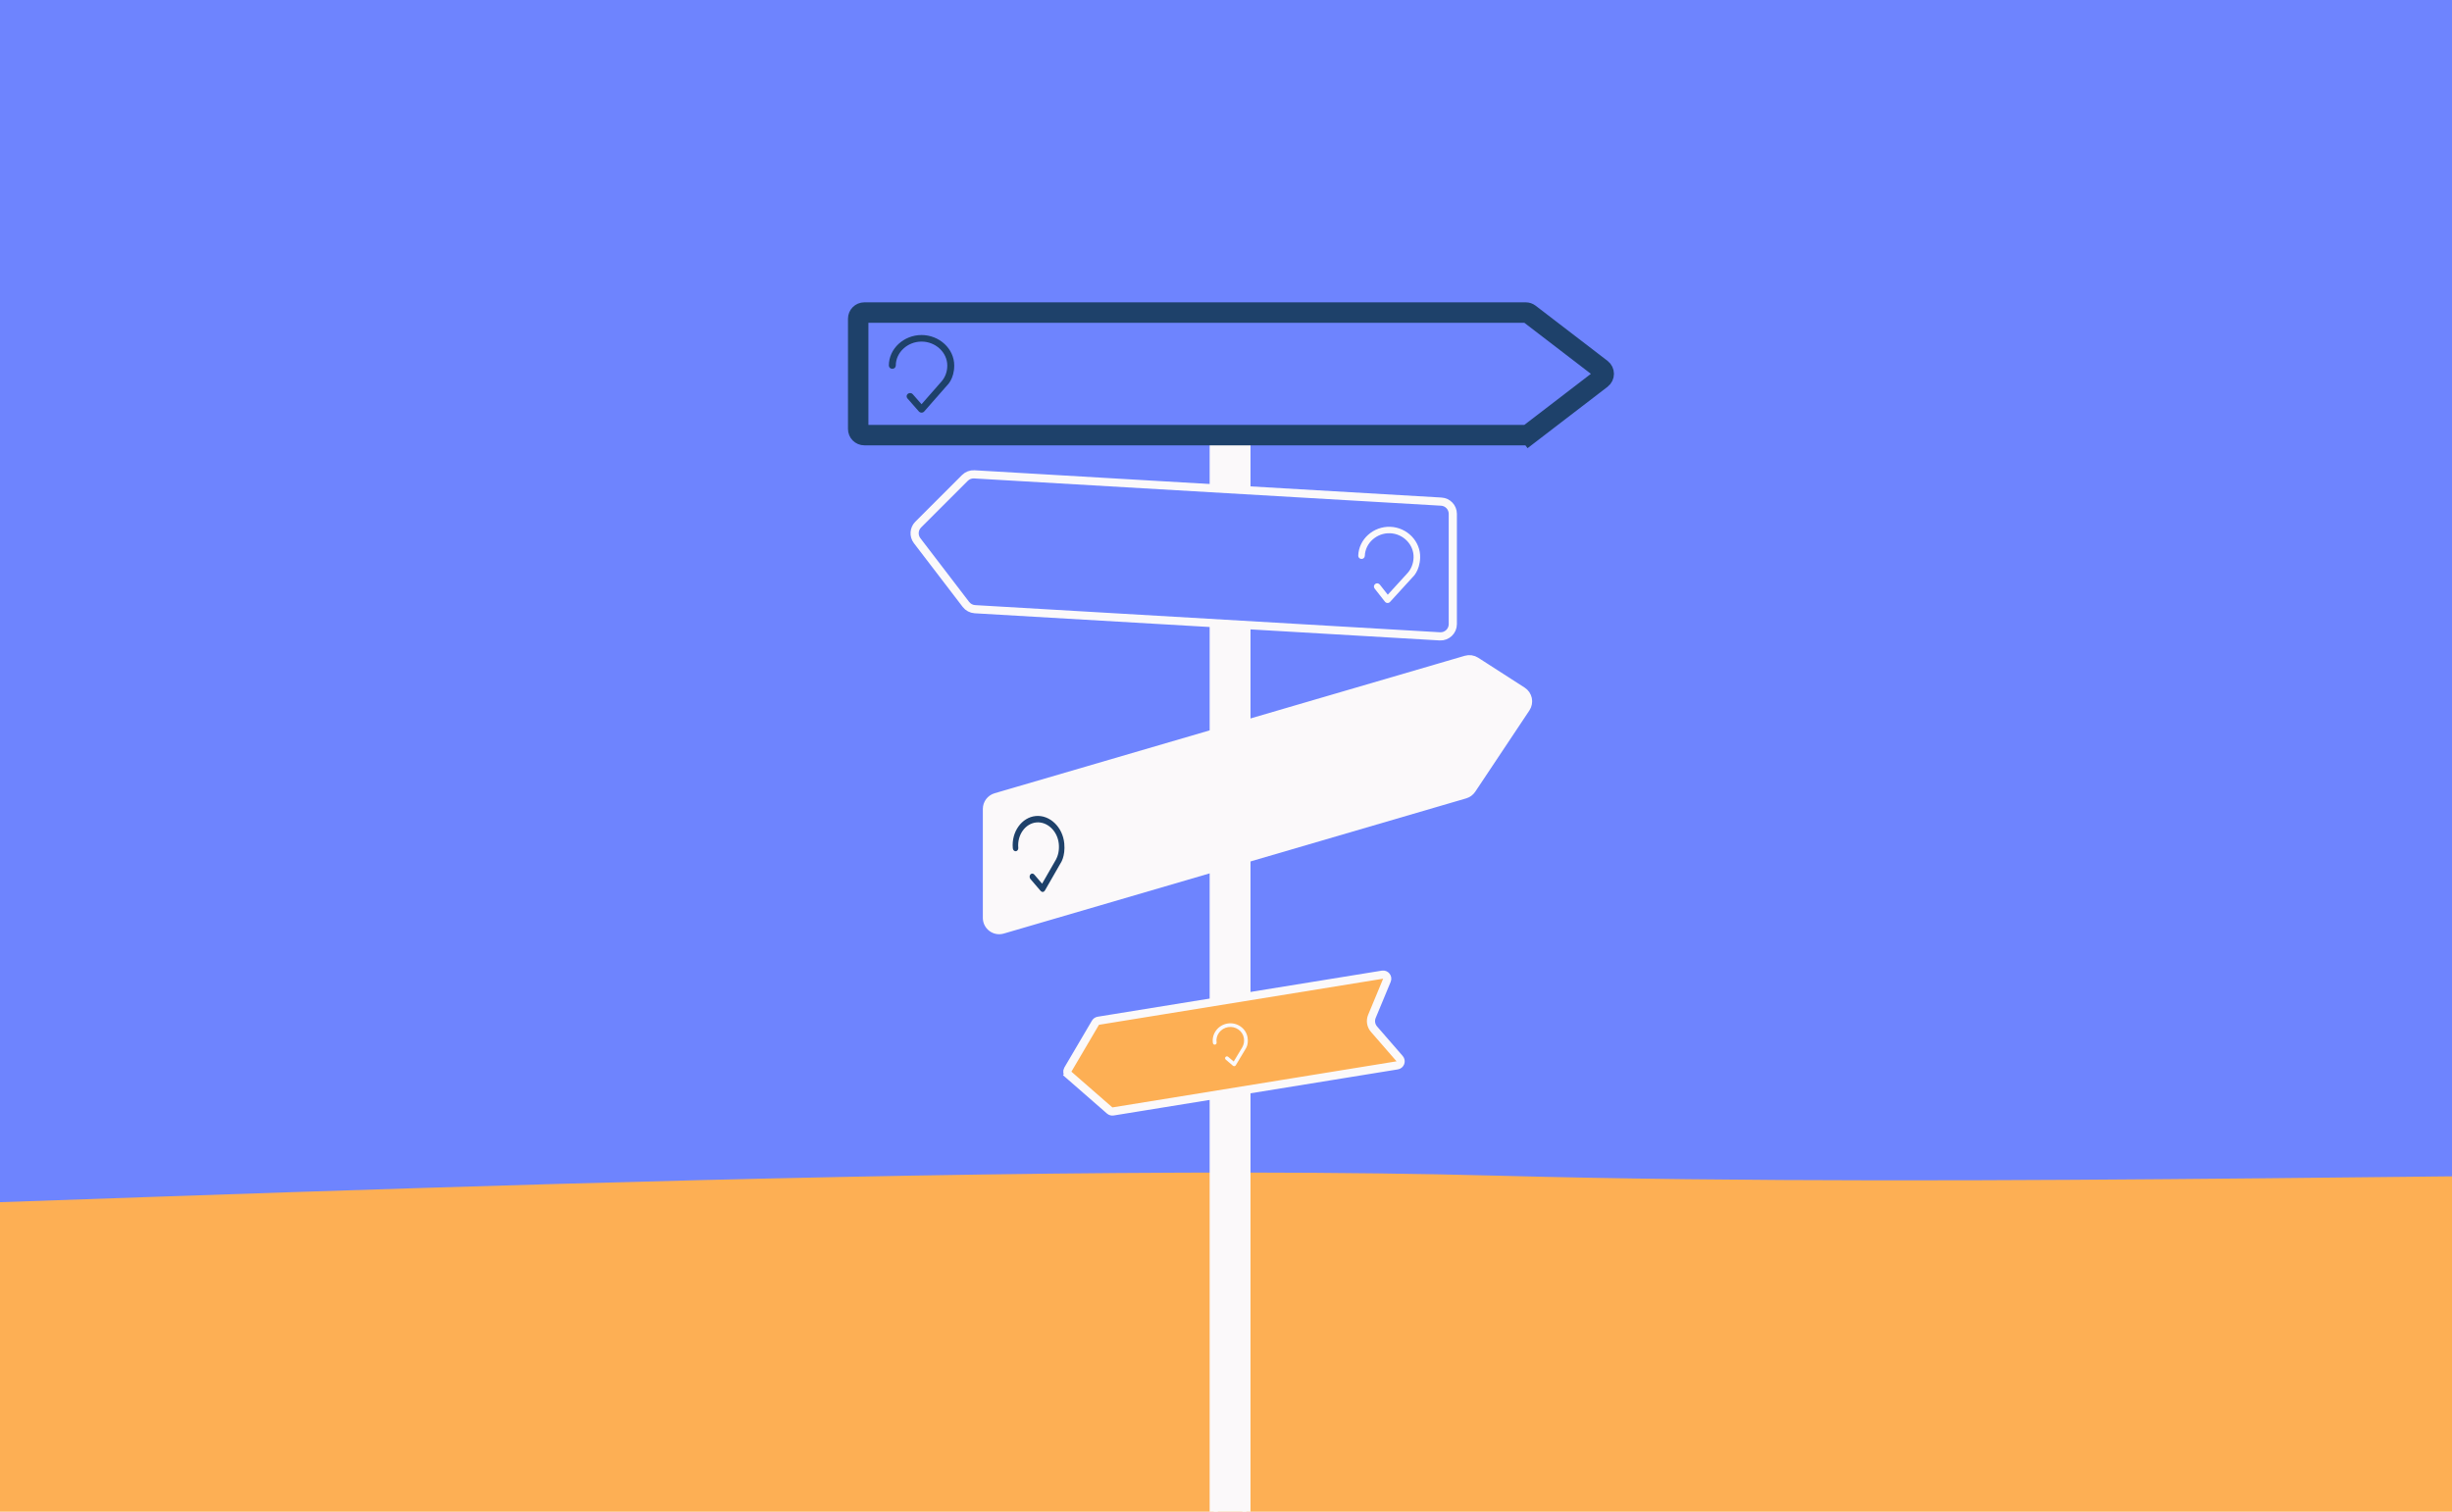
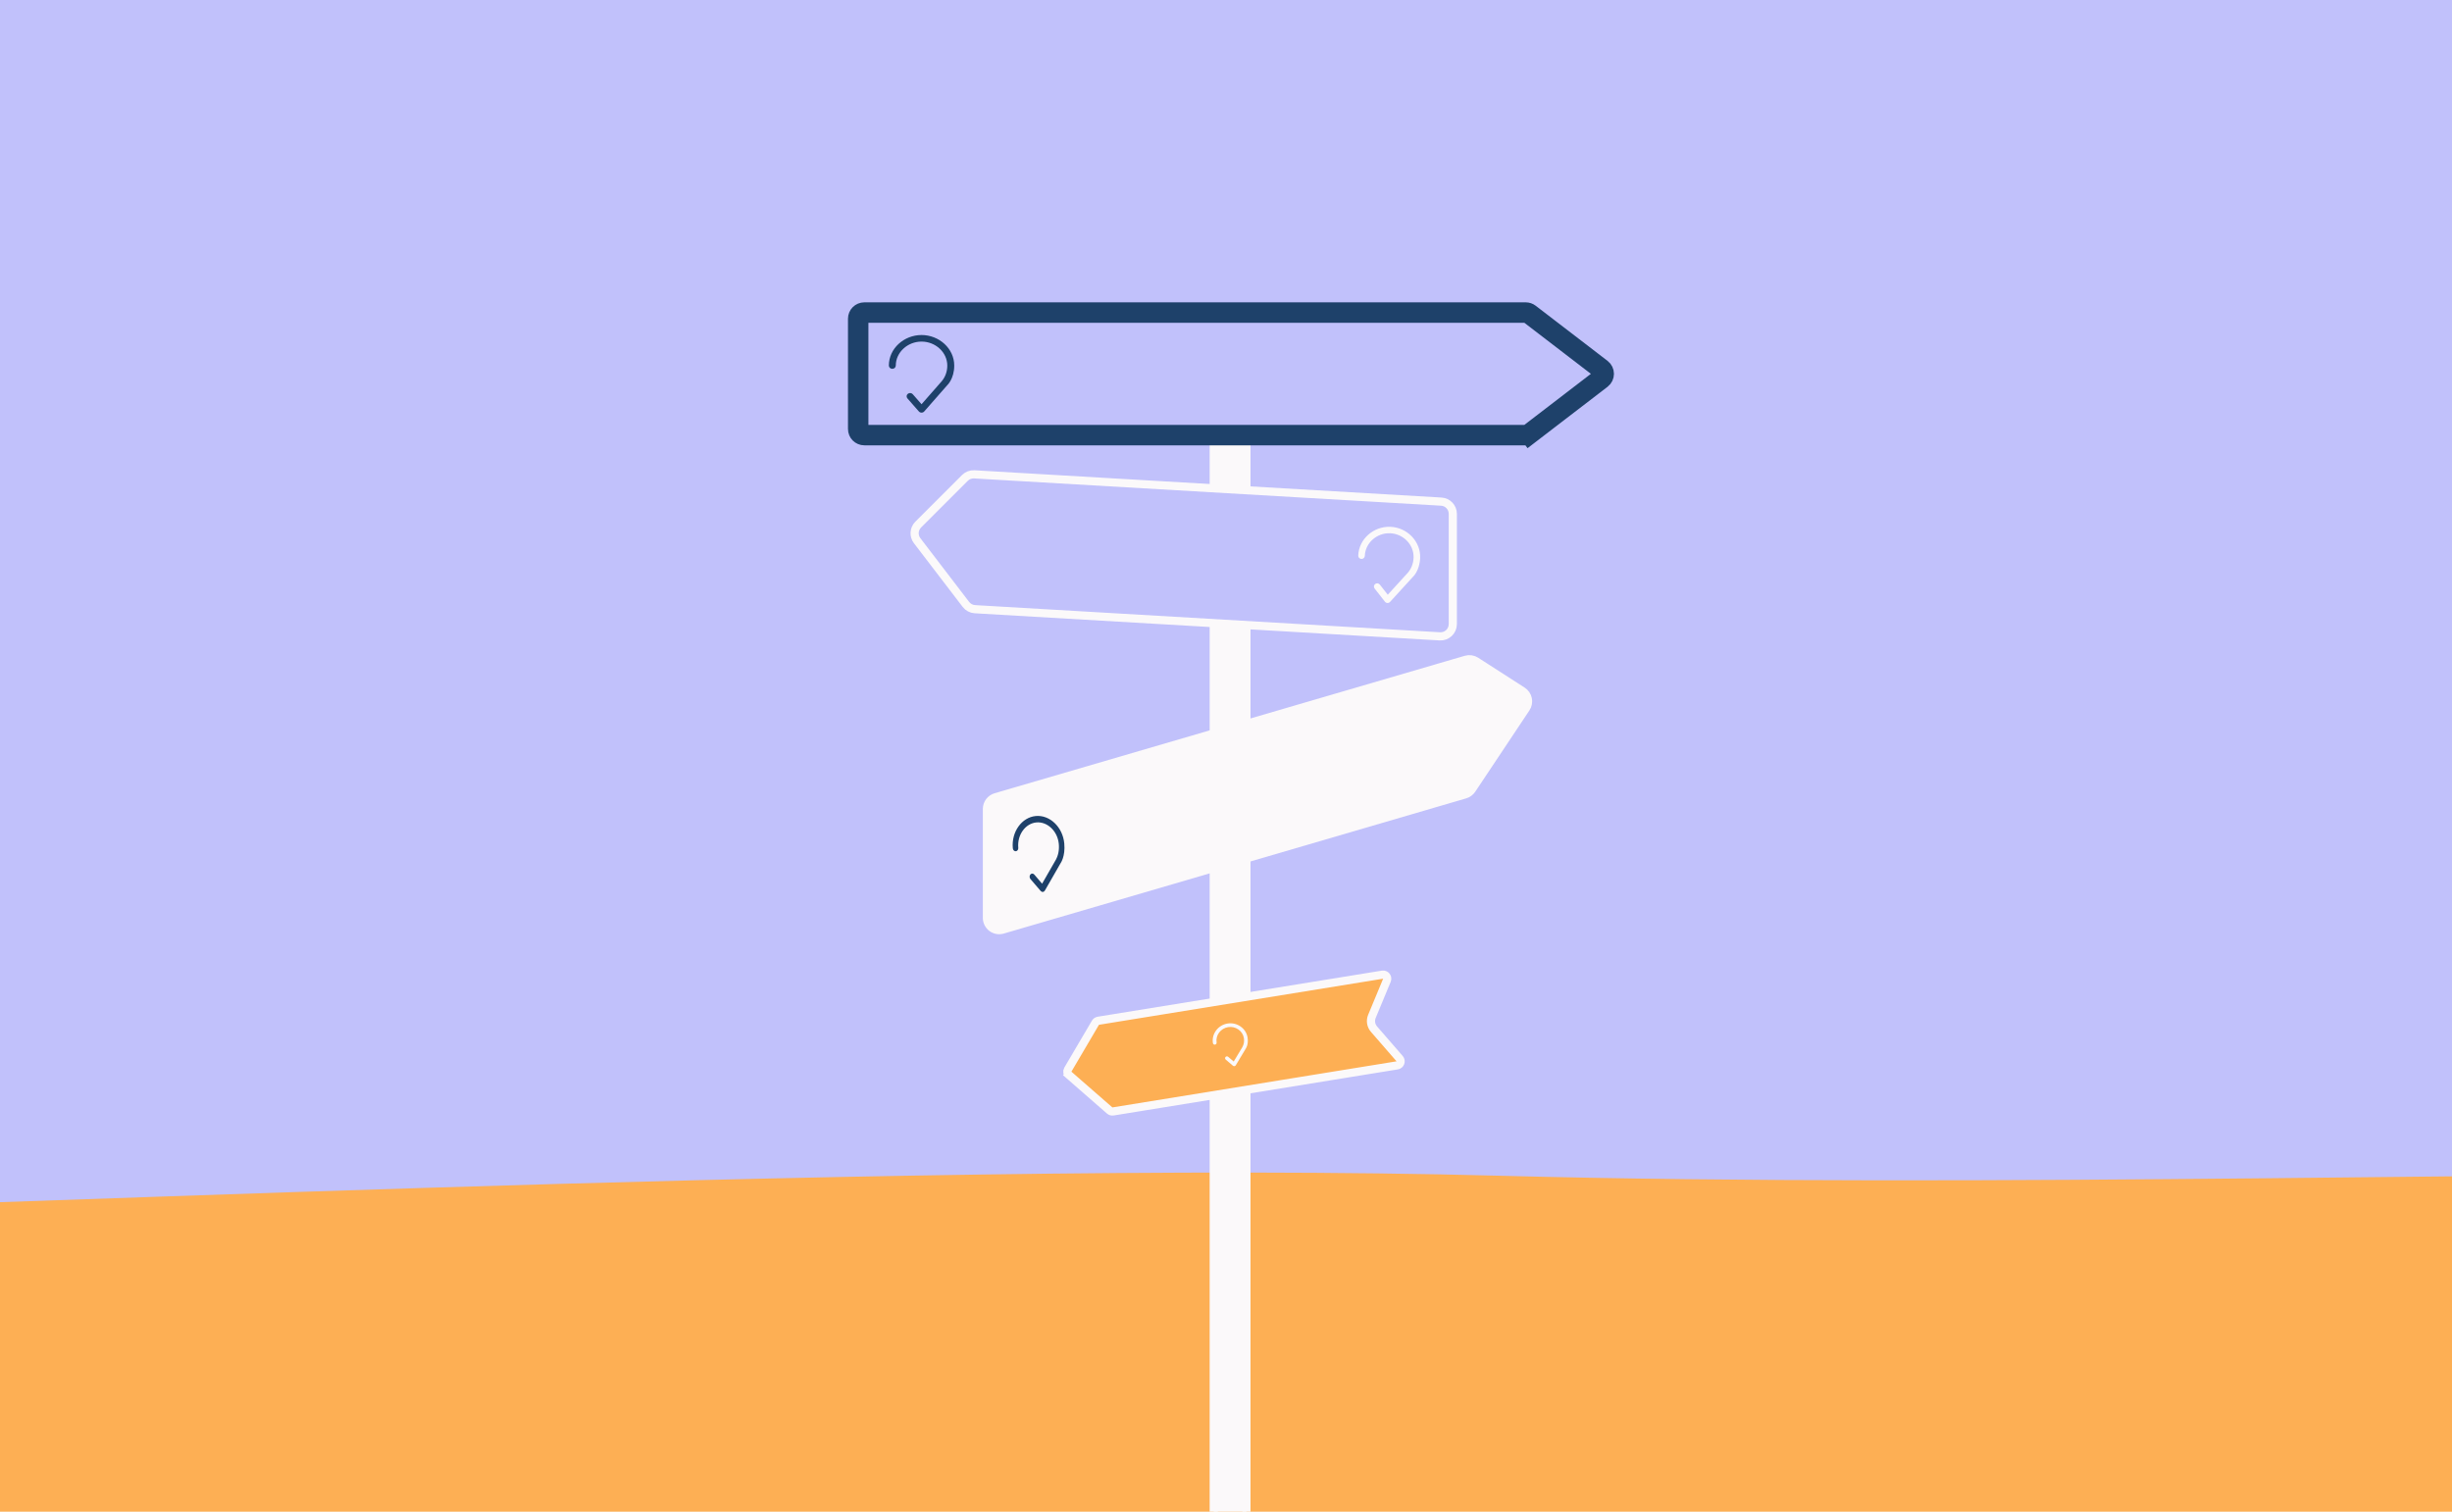
<svg xmlns="http://www.w3.org/2000/svg" width="600" height="370" viewBox="0 0 600 370" fill="none">
  <g clip-path="url(#clip0_9073_28313)">
    <rect width="600" height="370" fill="white" />
-     <rect width="755" height="310" fill="#6E84FE" />
+     <rect width="755" height="310" fill="#C1C1FB" />
    <path d="M366.5 287.764C486.5 290.964 632 286.264 706.5 287.764C781 289.264 765.5 311.515 765.5 314.315C765.5 317.115 732.167 373.815 715.5 401.815L-65.5 406.815L-149 401.815C-139 309.815 -147 296.764 -90 296.764C-33 296.765 216.5 283.764 366.5 287.764Z" fill="#FDAF54" />
    <rect x="297" y="81" width="8" height="319" fill="#FBF9FA" stroke="#FBF9FA" stroke-width="2" />
-     <path d="M210 78C210 77.172 210.672 76.5 211.5 76.5H373.342C373.672 76.5 373.993 76.609 374.255 76.81L391.844 90.31C392.626 90.91 392.626 92.09 391.844 92.69L374.255 106.19L375.777 108.173L374.255 106.19C373.993 106.391 373.672 106.5 373.342 106.5H211.5C210.672 106.5 210 105.828 210 105V78Z" fill="#6E84FE" stroke="#1E416A" stroke-width="5" />
+     <path d="M210 78C210 77.172 210.672 76.5 211.5 76.5H373.342C373.672 76.5 373.993 76.609 374.255 76.81L391.844 90.31C392.626 90.91 392.626 92.09 391.844 92.69L374.255 106.19L375.777 108.173L374.255 106.19C373.993 106.391 373.672 106.5 373.342 106.5H211.5C210.672 106.5 210 105.828 210 105V78Z" fill="#C1C1FB" stroke="#1E416A" stroke-width="5" />
    <path d="M342.488 259.118C343.002 259.709 342.666 260.635 341.893 260.761L272.358 272.042C272.064 272.09 271.764 272.004 271.54 271.809L261.513 263.057L260.855 263.81L261.513 263.057C261.151 262.741 261.065 262.211 261.308 261.797L268.054 250.324C268.205 250.067 268.462 249.891 268.756 249.843L338.291 238.562C339.065 238.436 339.676 239.209 339.375 239.932L335.705 248.773C335.269 249.824 335.465 251.032 336.211 251.891L342.488 259.118Z" fill="#FDAF54" stroke="#FBF9FA" stroke-width="2" />
-     <path d="M355.5 152.76C355.5 154.485 354.048 155.855 352.325 155.754L238.564 149.109C237.693 149.058 236.887 148.63 236.356 147.937L224.424 132.342C223.509 131.147 223.621 129.46 224.685 128.397L236.113 116.976C236.719 116.371 237.554 116.053 238.409 116.103L352.675 122.778C354.261 122.871 355.5 124.184 355.5 125.773L355.5 152.76Z" fill="#6E84FE" stroke="#FBF9FA" stroke-width="2" />
+     <path d="M355.5 152.76C355.5 154.485 354.048 155.855 352.325 155.754L238.564 149.109C237.693 149.058 236.887 148.63 236.356 147.937L224.424 132.342C223.509 131.147 223.621 129.46 224.685 128.397L236.113 116.976C236.719 116.371 237.554 116.053 238.409 116.103L352.675 122.778C354.261 122.871 355.5 124.184 355.5 125.773L355.5 152.76Z" fill="#C1C1FB" stroke="#FBF9FA" stroke-width="2" />
    <path d="M241.5 197.998C241.5 196.665 242.379 195.492 243.658 195.118L358.709 161.472C359.543 161.228 360.443 161.358 361.174 161.829L372.541 169.142C373.95 170.049 374.344 171.934 373.415 173.328L360.156 193.233C359.764 193.82 359.178 194.251 358.501 194.449L245.342 227.542C243.422 228.104 241.5 226.664 241.5 224.663V197.998Z" fill="#FBF9FA" stroke="#FBF9FA" stroke-width="2" />
    <path d="M219.199 89.473C219.199 86.248 222.08 83.606 225.5 83.606C228.92 83.606 231.801 86.248 231.801 89.473C231.801 90.95 231.313 92.255 230.445 93.302L225.5 98.939L223.351 96.489C223.052 96.148 222.516 96.1 222.155 96.384C221.793 96.667 221.743 97.173 222.043 97.514L224.846 100.709C225.007 100.894 225.247 101 225.5 101C225.753 101 225.993 100.894 226.154 100.709L229.679 96.691L231.76 94.319L231.774 94.303C231.774 94.303 233.5 92.743 233.5 89.473C233.5 85.33 229.826 82 225.5 82C221.174 82 217.5 85.33 217.5 89.473C217.5 89.916 217.88 90.276 218.35 90.276C218.819 90.276 219.199 89.916 219.199 89.473Z" fill="#1E416A" />
    <path d="M297.699 255.17C297.41 253.399 298.699 251.699 300.512 251.403C302.324 251.106 304.088 252.308 304.377 254.079C304.509 254.891 304.368 255.65 304.002 256.3L301.887 259.824L300.529 258.665C300.339 258.503 300.051 258.523 299.885 258.71C299.719 258.897 299.738 259.179 299.927 259.341L301.699 260.853C301.801 260.94 301.938 260.978 302.072 260.956C302.206 260.934 302.324 260.855 302.393 260.74L303.9 258.228L304.79 256.745L304.796 256.735C304.796 256.735 305.571 255.729 305.278 253.932C304.906 251.657 302.66 250.146 300.367 250.52C298.075 250.895 296.427 253.042 296.798 255.317C296.838 255.561 297.072 255.726 297.321 255.685C297.569 255.644 297.739 255.414 297.699 255.17Z" fill="#FBF9FA" />
    <path d="M249.173 207.503C248.877 204.35 250.901 201.554 253.593 201.301C256.284 201.049 258.793 203.419 259.089 206.572C259.225 208.016 258.961 209.328 258.374 210.416L255 216.293L253.084 214.056C252.817 213.745 252.391 213.738 252.133 214.042C251.875 214.345 251.882 214.844 252.149 215.155L254.648 218.072C254.792 218.24 254.99 218.327 255.189 218.308C255.388 218.289 255.567 218.167 255.677 217.976L258.083 213.786L259.502 211.313L259.512 211.297C259.512 211.297 260.727 209.644 260.427 206.446C260.047 202.396 256.85 199.412 253.445 199.731C250.041 200.051 247.455 203.578 247.835 207.629C247.876 208.062 248.209 208.386 248.578 208.351C248.947 208.316 249.214 207.937 249.173 207.503Z" fill="#1E416A" />
    <path d="M333.968 136.052C334.086 132.887 336.911 130.397 340.149 130.519C343.388 130.64 346.018 133.335 345.899 136.5C345.844 137.949 345.335 139.213 344.474 140.21L339.585 145.565L337.64 143.085C337.369 142.739 336.864 142.674 336.511 142.939C336.159 143.204 336.093 143.699 336.364 144.044L338.9 147.279C339.046 147.466 339.269 147.579 339.509 147.588C339.748 147.597 339.979 147.501 340.139 147.326L343.625 143.508L345.682 141.254L345.696 141.239C345.696 141.239 347.387 139.769 347.508 136.56C347.66 132.495 344.304 129.096 340.208 128.942C336.112 128.789 332.511 131.926 332.359 135.992C332.342 136.427 332.689 136.793 333.134 136.81C333.578 136.827 333.951 136.487 333.968 136.052Z" fill="#FBF9FA" />
  </g>
  <defs>
    <clipPath id="clip0_9073_28313">
      <rect width="600" height="370" fill="white" />
    </clipPath>
  </defs>
</svg>
